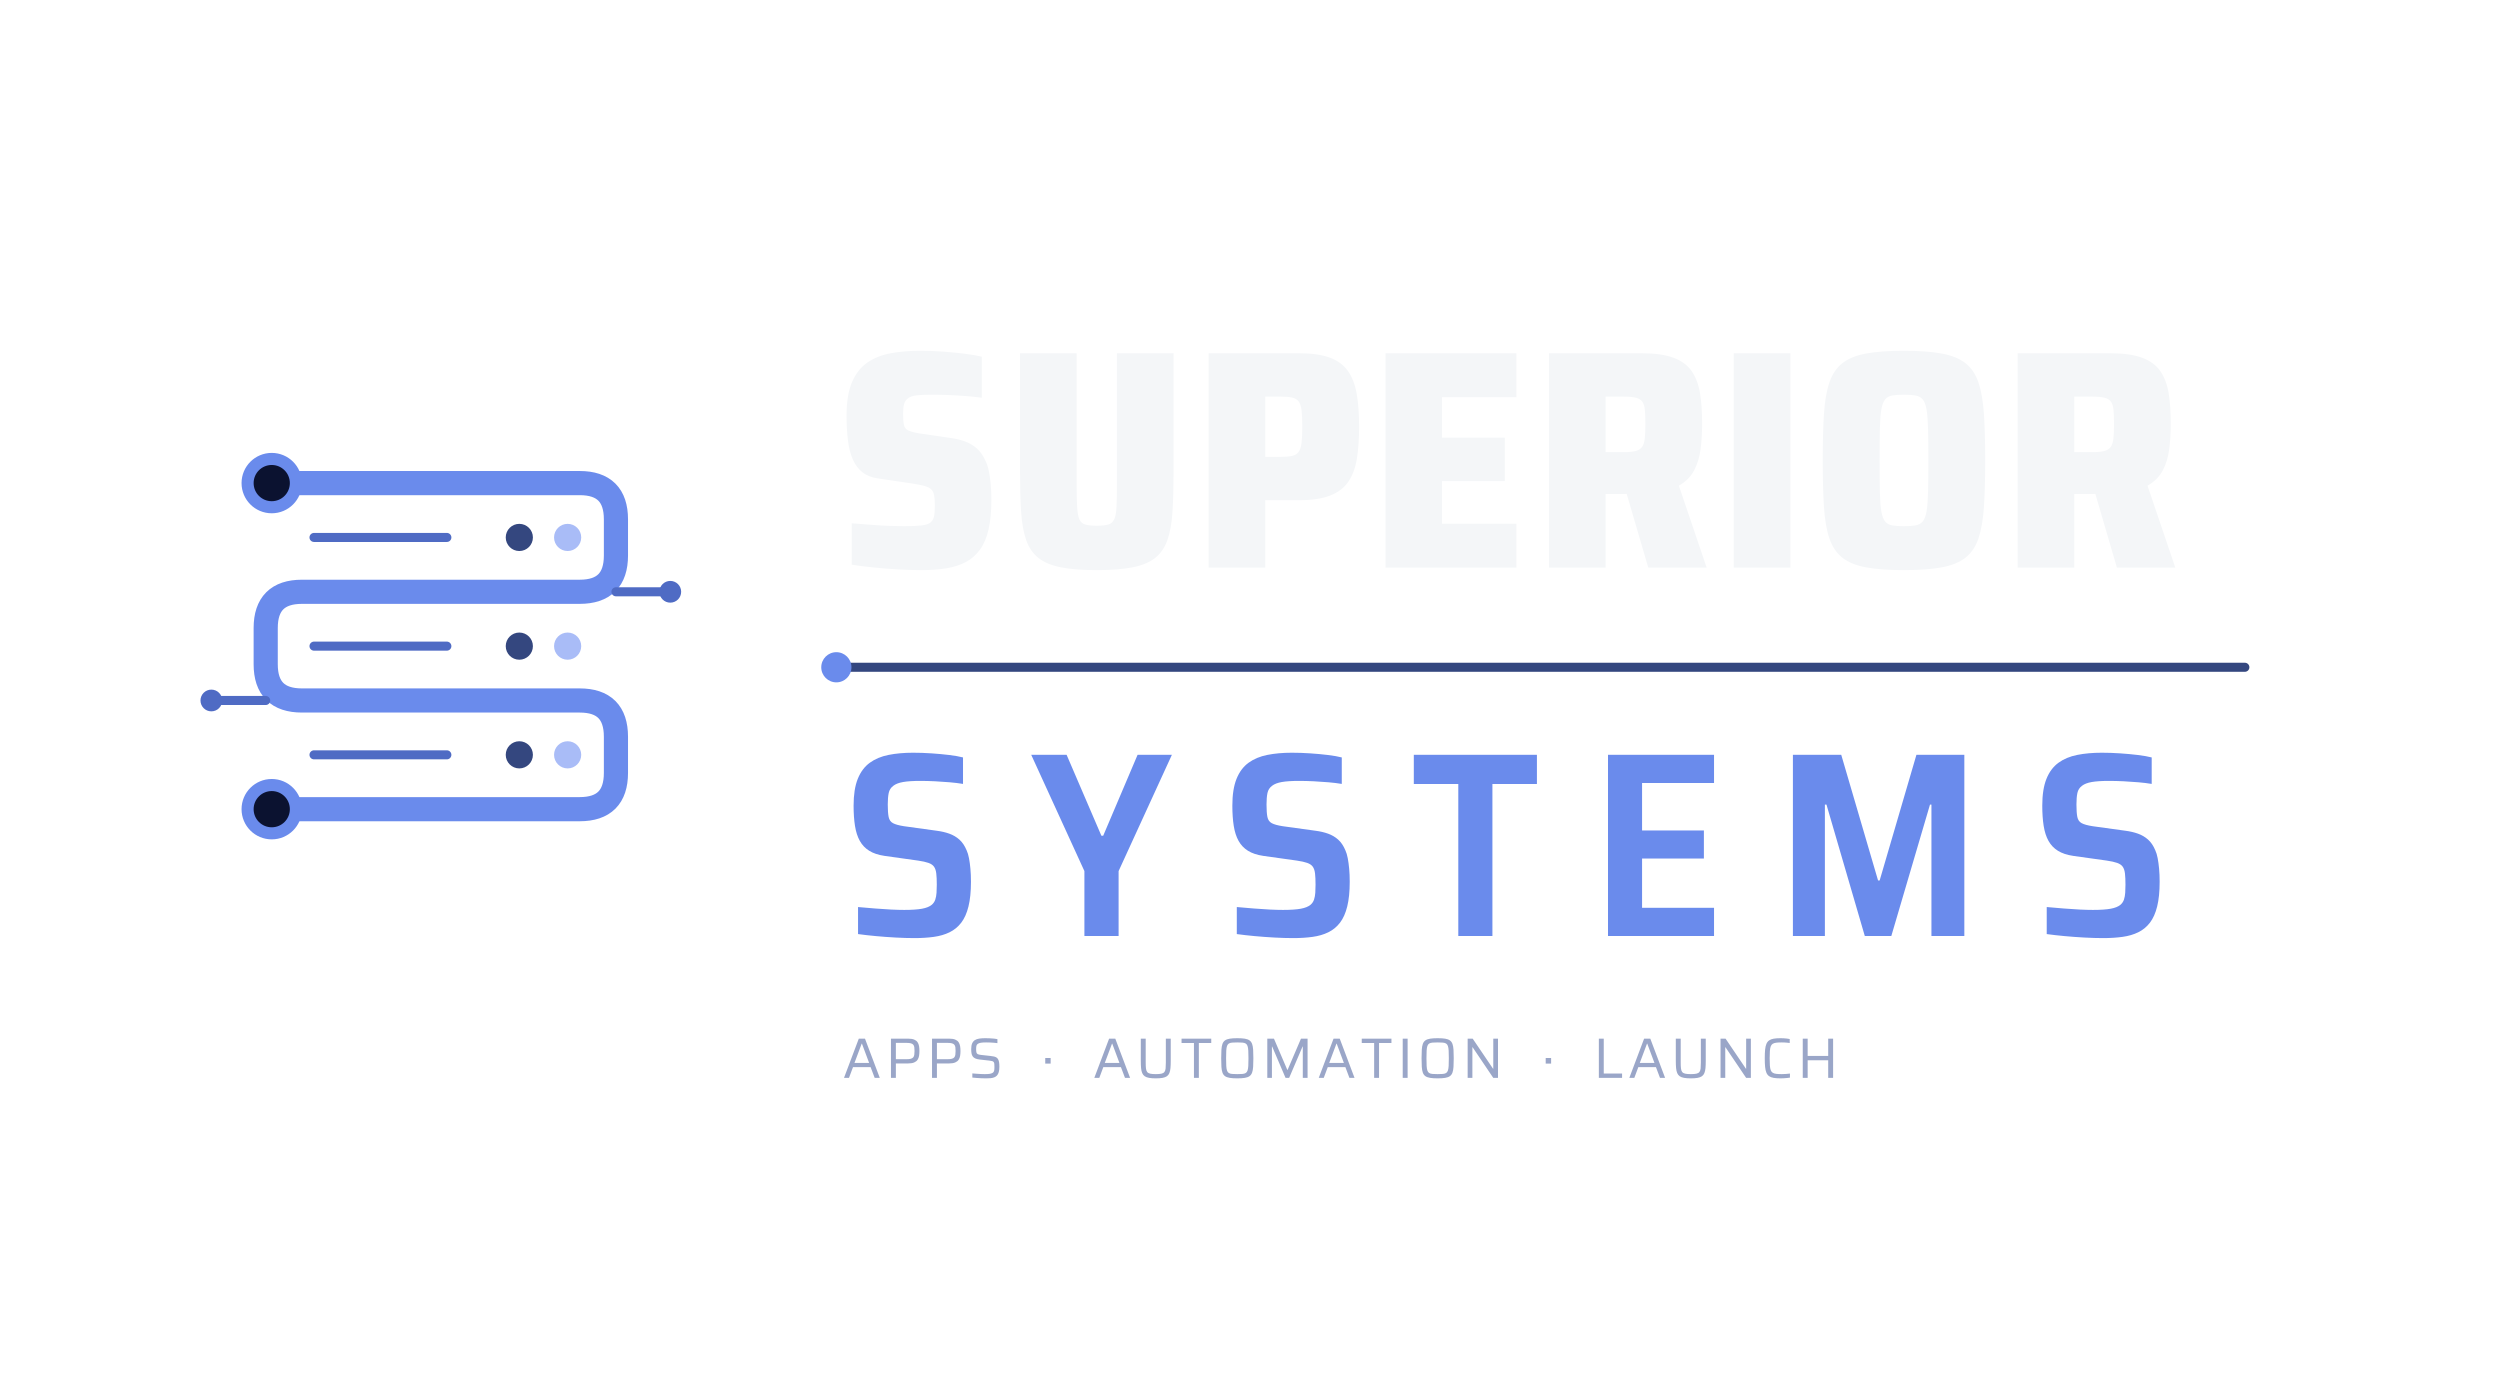
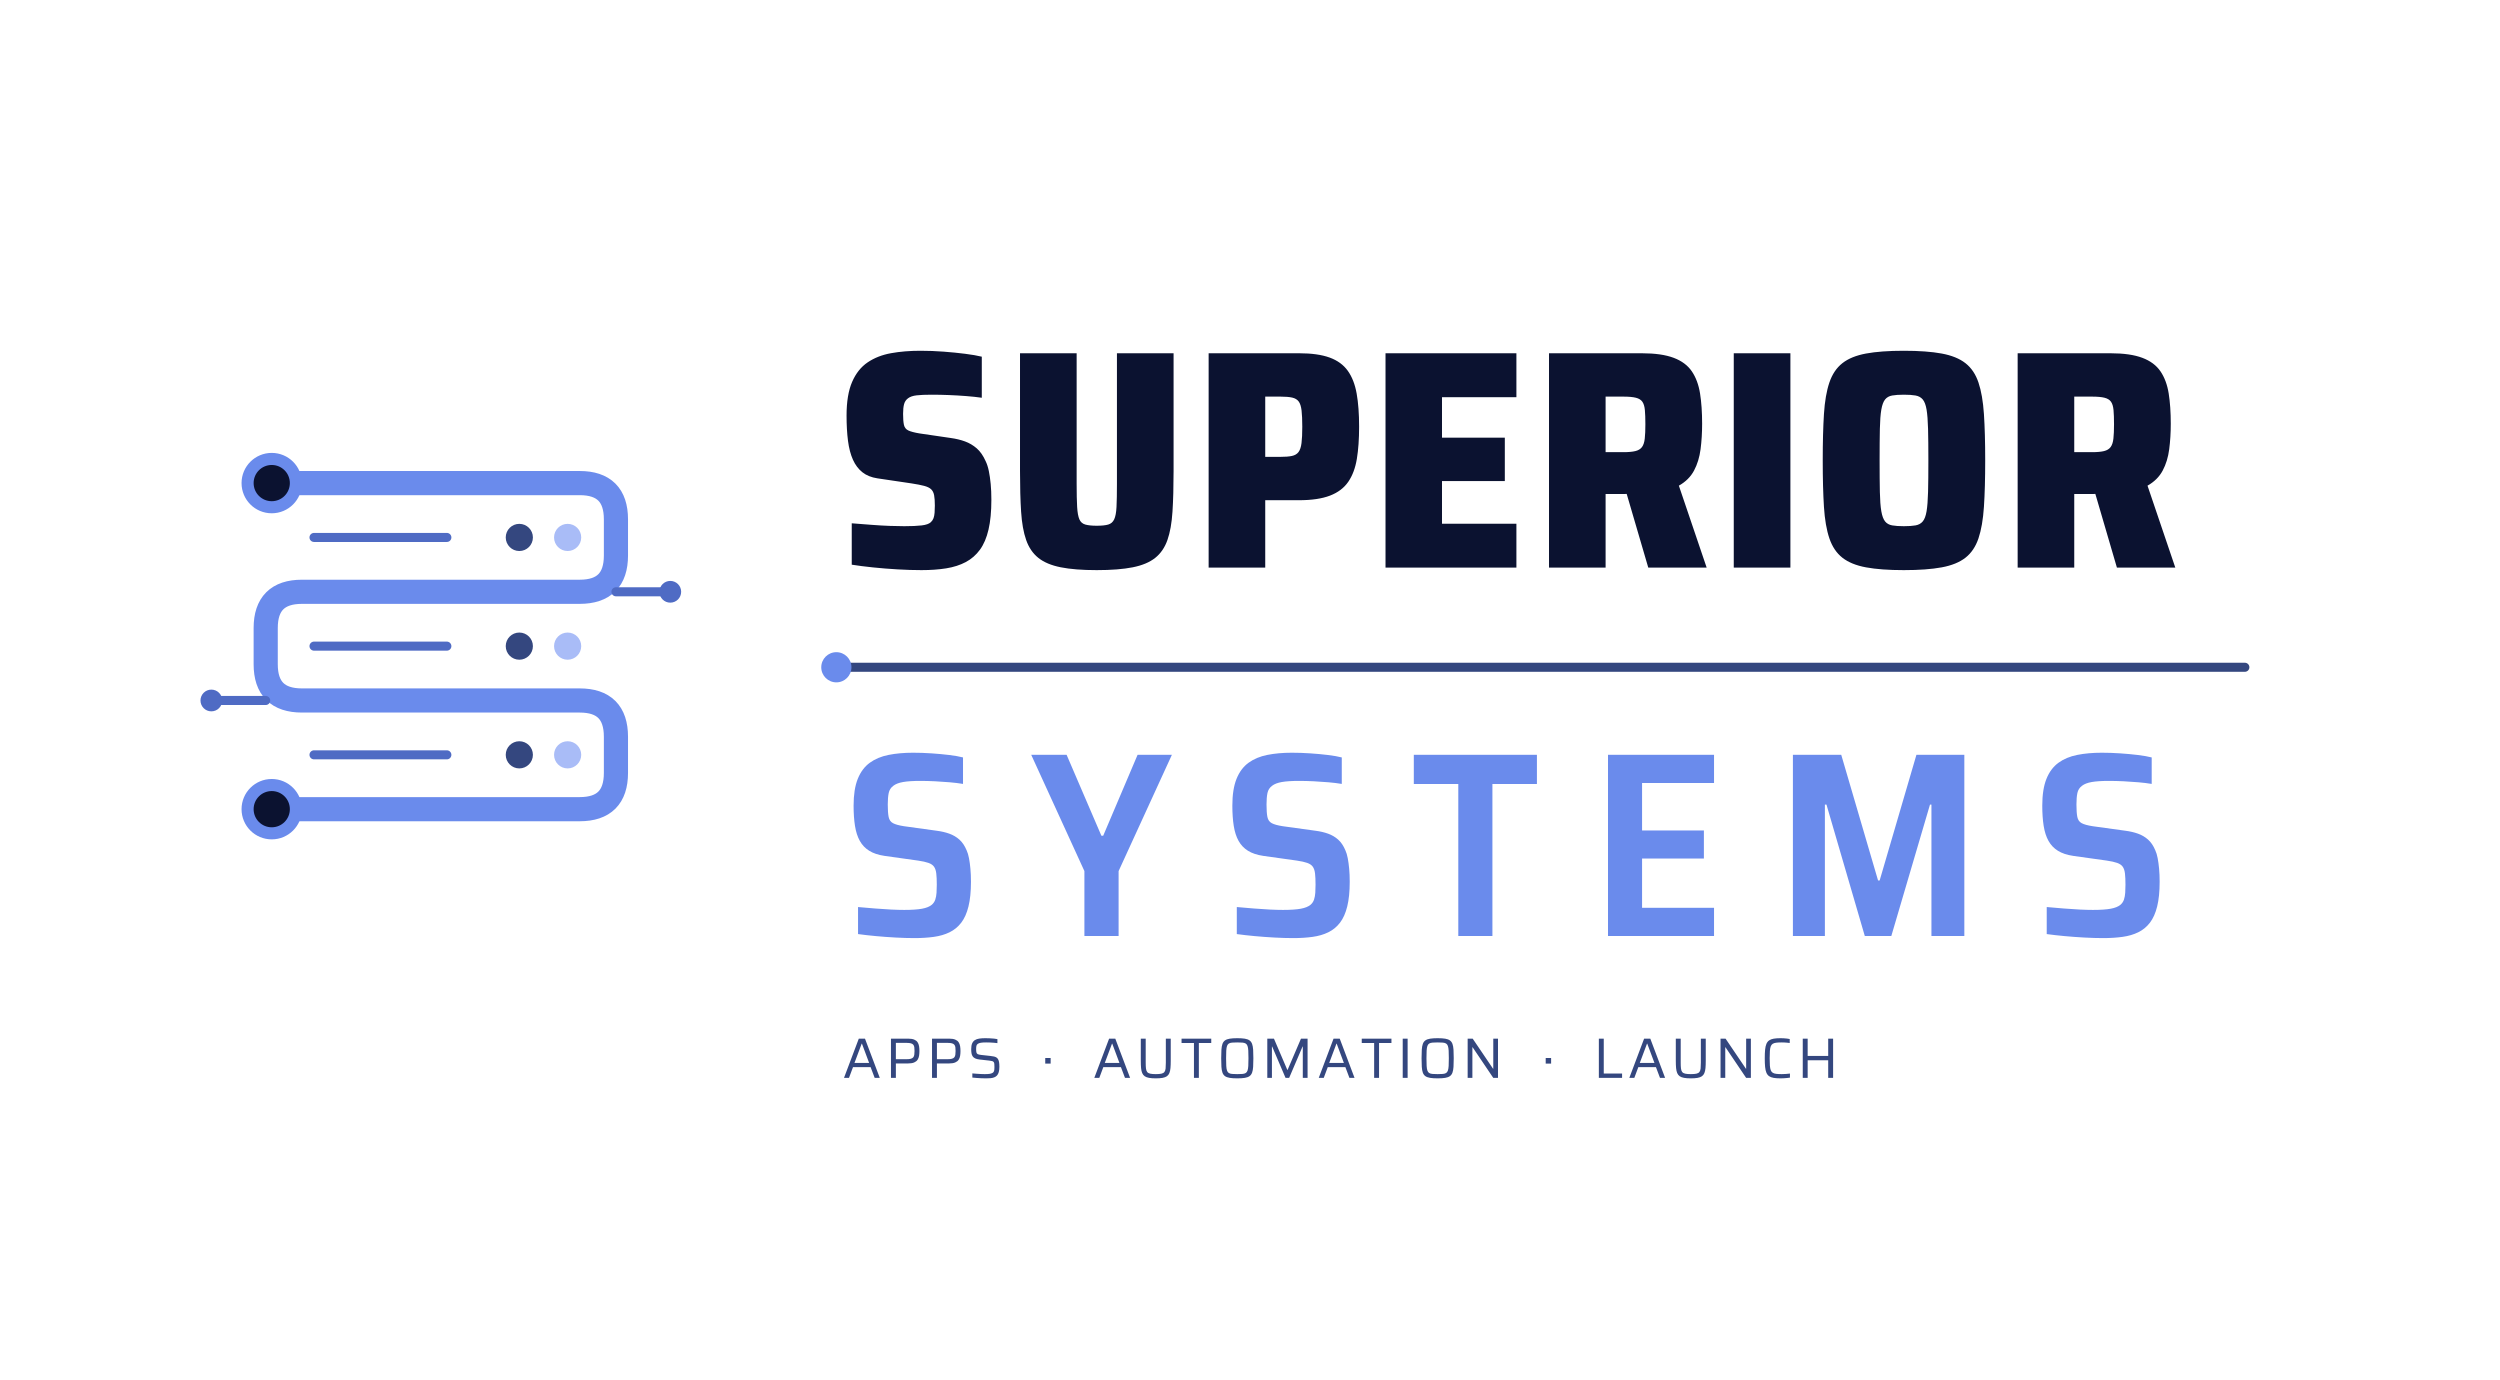
<svg xmlns="http://www.w3.org/2000/svg" viewBox="0 0 828 457" role="img" aria-label="Superior Systems">
  <line x1="104.00" y1="178.00" x2="148.00" y2="178.00" stroke="#4F6BC4" stroke-width="3" stroke-linecap="round" />
  <circle cx="188" cy="178" r="4.5" fill="#A9BCF7" />
  <circle cx="172" cy="178" r="4.5" fill="#34477F" />
  <line x1="104.00" y1="214.00" x2="148.00" y2="214.00" stroke="#4F6BC4" stroke-width="3" stroke-linecap="round" />
  <circle cx="188" cy="214" r="4.5" fill="#A9BCF7" />
  <circle cx="172" cy="214" r="4.5" fill="#34477F" />
  <line x1="104.00" y1="250.00" x2="148.00" y2="250.00" stroke="#4F6BC4" stroke-width="3" stroke-linecap="round" />
  <circle cx="188" cy="250" r="4.5" fill="#A9BCF7" />
  <circle cx="172" cy="250" r="4.5" fill="#34477F" />
  <path d="M90.00 160.00 L192.00 160.00 Q204.00 160.00 204.00 172.00 L204.00 184.00 Q204.00 196.00 192.00 196.00 L100.00 196.00 Q88.00 196.00 88.00 208.00 L88.00 220.00 Q88.00 232.00 100.00 232.00 L192.00 232.00 Q204.00 232.00 204.00 244.00 L204.00 256.00 Q204.00 268.00 192.00 268.00 L90.00 268.00" fill="none" stroke="#6A8BEC" stroke-width="8" stroke-linecap="round" stroke-linejoin="round" />
  <line x1="204.00" y1="196.00" x2="222.00" y2="196.00" stroke="#4F6BC4" stroke-width="3" stroke-linecap="round" />
  <circle cx="222.00" cy="196.00" r="3.6" fill="#4F6BC4" />
  <line x1="88.00" y1="232.00" x2="70.00" y2="232.00" stroke="#4F6BC4" stroke-width="3" stroke-linecap="round" />
  <circle cx="70.00" cy="232.00" r="3.6" fill="#4F6BC4" />
  <circle cx="90.00" cy="160.00" r="8" fill="#0B1230" stroke="#6A8BEC" stroke-width="4" />
  <circle cx="90.00" cy="268.00" r="8" fill="#0B1230" stroke="#6A8BEC" stroke-width="4" />
-   <path d="M305.162 188.826Q301.518 188.826 297.319 188.581Q293.119 188.337 289.144 187.926Q285.168 187.514 282.097 187.025V173.317Q285.578 173.588 288.773 173.834Q291.969 174.08 294.74 174.178Q297.512 174.276 299.479 174.276Q303.111 174.276 305.263 174.019Q307.414 173.762 308.289 172.955Q308.917 172.368 309.185 171.615Q309.453 170.861 309.537 169.799Q309.621 168.736 309.621 167.437Q309.621 165.307 309.384 164.038Q309.146 162.769 308.399 162.053Q307.653 161.337 306.087 160.921Q304.522 160.506 301.918 160.106L290.595 158.425Q287.598 157.971 285.634 156.42Q283.67 154.868 282.498 152.266Q281.326 149.665 280.853 145.981Q280.38 142.298 280.38 137.646Q280.38 130.744 282.22 126.498Q284.059 122.252 287.368 120.015Q290.677 117.777 295.123 116.976Q299.57 116.174 304.847 116.174Q308.684 116.174 312.504 116.464Q316.325 116.753 319.664 117.178Q323.003 117.603 325.17 118.132V131.735Q322.834 131.398 319.996 131.178Q317.158 130.958 314.23 130.841Q311.301 130.724 308.552 130.724Q305.451 130.724 303.597 130.936Q301.742 131.149 300.753 131.904Q299.761 132.635 299.431 133.849Q299.101 135.062 299.101 137.082Q299.101 139.438 299.386 140.726Q299.671 142.014 300.831 142.567Q301.991 143.12 304.518 143.546L314.874 145.062Q317.485 145.423 319.615 146.204Q321.746 146.985 323.487 148.488Q325.227 149.991 326.463 152.775Q327.106 154.089 327.499 155.997Q327.891 157.904 328.116 160.27Q328.342 162.635 328.342 165.573Q328.342 171.325 327.399 175.391Q326.457 179.458 324.561 182.059Q322.666 184.661 319.869 186.153Q317.072 187.645 313.388 188.235Q309.705 188.826 305.162 188.826ZM363.241 188.826Q356.03 188.826 351.335 187.891Q346.64 186.957 343.906 184.773Q341.173 182.588 339.863 178.849Q338.552 175.109 338.19 169.467Q337.827 163.825 337.827 155.996V117.0H356.585V160.256Q356.585 165.065 356.747 167.869Q356.909 170.673 357.496 172.012Q358.084 173.352 359.475 173.738Q360.866 174.124 363.232 174.124Q365.671 174.124 367.027 173.738Q368.382 173.352 369.016 172.012Q369.651 170.673 369.79 167.869Q369.93 165.065 369.93 160.256V117.0H388.689V155.996Q388.689 163.825 388.326 169.467Q387.964 175.109 386.658 178.841Q385.352 182.574 382.609 184.766Q379.865 186.957 375.159 187.891Q370.452 188.826 363.241 188.826ZM400.3 188.0V117.0H430.262Q436.45 117.0 440.357 118.417Q444.263 119.833 446.393 122.815Q448.523 125.798 449.33 130.382Q450.137 134.966 450.137 141.356Q450.137 147.41 449.39 151.964Q448.643 156.518 446.543 159.576Q444.443 162.634 440.482 164.153Q436.522 165.673 430.193 165.673H419.045V188.0ZM419.045 151.313H424.045Q426.432 151.313 427.87 151.013Q429.308 150.713 430.057 149.737Q430.805 148.762 431.061 146.756Q431.316 144.751 431.316 141.356Q431.316 137.999 431.081 135.964Q430.846 133.928 430.115 132.958Q429.384 131.988 427.944 131.674Q426.505 131.36 424.1 131.36H419.045ZM458.884 188.0V117.0H502.232V131.55H477.591V144.959H498.397V159.319H477.591V173.45H502.232V188.0ZM513.031 188.0V117.0H543.755Q550.302 117.0 554.304 118.503Q558.305 120.006 560.335 122.991Q562.365 125.975 563.055 130.317Q563.744 134.659 563.744 140.324Q563.744 144.798 563.227 148.786Q562.709 152.775 561.059 155.863Q559.409 158.951 556.041 160.854L565.249 188.0H545.909L537.938 160.767L541.786 163.007Q541.063 163.403 540.197 163.506Q539.33 163.609 537.919 163.609H531.775V188.0ZM531.775 149.757H537.694Q540.186 149.757 541.647 149.396Q543.108 149.036 543.825 148.066Q544.543 147.096 544.745 145.261Q544.948 143.425 544.948 140.551Q544.948 137.612 544.783 135.815Q544.619 134.018 543.953 133.061Q543.287 132.105 541.807 131.732Q540.327 131.36 537.683 131.36H531.775ZM574.222 188.0V117.0H592.98V188.0ZM630.549 188.826Q622.973 188.826 618.03 187.91Q613.088 186.995 610.188 184.706Q607.287 182.417 605.889 178.302Q604.49 174.188 604.09 167.854Q603.689 161.519 603.689 152.5Q603.689 143.481 604.09 137.146Q604.49 130.812 605.889 126.698Q607.287 122.583 610.188 120.294Q613.088 118.005 618.03 117.09Q622.973 116.174 630.549 116.174Q638.125 116.174 643.086 117.09Q648.048 118.005 650.967 120.294Q653.886 122.583 655.272 126.698Q656.659 130.812 657.078 137.146Q657.498 143.481 657.498 152.5Q657.498 161.519 657.078 167.854Q656.659 174.188 655.272 178.302Q653.886 182.417 650.967 184.706Q648.048 186.995 643.086 187.91Q638.125 188.826 630.549 188.826ZM630.549 174.276Q632.917 174.276 634.428 174.01Q635.939 173.743 636.816 172.693Q637.693 171.643 638.08 169.337Q638.468 167.03 638.573 162.938Q638.677 158.846 638.677 152.5Q638.677 146.154 638.573 142.062Q638.468 137.97 638.08 135.663Q637.693 133.357 636.816 132.307Q635.939 131.257 634.428 130.99Q632.917 130.724 630.549 130.724Q628.195 130.724 626.69 130.99Q625.185 131.257 624.34 132.307Q623.494 133.357 623.095 135.663Q622.695 137.97 622.609 142.062Q622.524 146.154 622.524 152.5Q622.524 158.846 622.609 162.938Q622.695 167.03 623.095 169.337Q623.494 171.643 624.34 172.693Q625.185 173.743 626.69 174.01Q628.195 174.276 630.549 174.276ZM668.246 188.0V117.0H698.971Q705.518 117.0 709.519 118.503Q713.52 120.006 715.55 122.991Q717.58 125.975 718.27 130.317Q718.96 134.659 718.96 140.324Q718.96 144.798 718.442 148.786Q717.925 152.775 716.275 155.863Q714.624 158.951 711.256 160.854L720.464 188.0H701.124L693.154 160.767L697.001 163.007Q696.279 163.403 695.412 163.506Q694.546 163.609 693.134 163.609H686.991V188.0ZM686.991 149.757H692.909Q695.401 149.757 696.862 149.396Q698.323 149.036 699.041 148.066Q699.758 147.096 699.961 145.261Q700.163 143.425 700.163 140.551Q700.163 137.612 699.999 135.815Q699.834 134.018 699.168 133.061Q698.502 132.105 697.022 131.732Q695.543 131.36 692.898 131.36H686.991Z" fill="#F4F6F8" />
+   <path d="M305.162 188.826Q301.518 188.826 297.319 188.581Q293.119 188.337 289.144 187.926Q285.168 187.514 282.097 187.025V173.317Q285.578 173.588 288.773 173.834Q291.969 174.08 294.74 174.178Q297.512 174.276 299.479 174.276Q303.111 174.276 305.263 174.019Q307.414 173.762 308.289 172.955Q308.917 172.368 309.185 171.615Q309.453 170.861 309.537 169.799Q309.621 168.736 309.621 167.437Q309.621 165.307 309.384 164.038Q309.146 162.769 308.399 162.053Q307.653 161.337 306.087 160.921Q304.522 160.506 301.918 160.106L290.595 158.425Q287.598 157.971 285.634 156.42Q283.67 154.868 282.498 152.266Q281.326 149.665 280.853 145.981Q280.38 142.298 280.38 137.646Q280.38 130.744 282.22 126.498Q284.059 122.252 287.368 120.015Q290.677 117.777 295.123 116.976Q299.57 116.174 304.847 116.174Q308.684 116.174 312.504 116.464Q316.325 116.753 319.664 117.178Q323.003 117.603 325.17 118.132V131.735Q322.834 131.398 319.996 131.178Q317.158 130.958 314.23 130.841Q311.301 130.724 308.552 130.724Q305.451 130.724 303.597 130.936Q301.742 131.149 300.753 131.904Q299.761 132.635 299.431 133.849Q299.101 135.062 299.101 137.082Q299.101 139.438 299.386 140.726Q299.671 142.014 300.831 142.567Q301.991 143.12 304.518 143.546L314.874 145.062Q317.485 145.423 319.615 146.204Q321.746 146.985 323.487 148.488Q325.227 149.991 326.463 152.775Q327.106 154.089 327.499 155.997Q327.891 157.904 328.116 160.27Q328.342 162.635 328.342 165.573Q328.342 171.325 327.399 175.391Q326.457 179.458 324.561 182.059Q322.666 184.661 319.869 186.153Q317.072 187.645 313.388 188.235Q309.705 188.826 305.162 188.826ZM363.241 188.826Q356.03 188.826 351.335 187.891Q346.64 186.957 343.906 184.773Q341.173 182.588 339.863 178.849Q338.552 175.109 338.19 169.467Q337.827 163.825 337.827 155.996V117.0H356.585V160.256Q356.585 165.065 356.747 167.869Q356.909 170.673 357.496 172.012Q358.084 173.352 359.475 173.738Q360.866 174.124 363.232 174.124Q365.671 174.124 367.027 173.738Q368.382 173.352 369.016 172.012Q369.651 170.673 369.79 167.869Q369.93 165.065 369.93 160.256V117.0H388.689V155.996Q388.689 163.825 388.326 169.467Q387.964 175.109 386.658 178.841Q385.352 182.574 382.609 184.766Q379.865 186.957 375.159 187.891Q370.452 188.826 363.241 188.826ZM400.3 188.0V117.0H430.262Q436.45 117.0 440.357 118.417Q444.263 119.833 446.393 122.815Q448.523 125.798 449.33 130.382Q450.137 134.966 450.137 141.356Q450.137 147.41 449.39 151.964Q448.643 156.518 446.543 159.576Q444.443 162.634 440.482 164.153Q436.522 165.673 430.193 165.673H419.045V188.0ZM419.045 151.313H424.045Q426.432 151.313 427.87 151.013Q429.308 150.713 430.057 149.737Q430.805 148.762 431.061 146.756Q431.316 144.751 431.316 141.356Q431.316 137.999 431.081 135.964Q430.846 133.928 430.115 132.958Q429.384 131.988 427.944 131.674Q426.505 131.36 424.1 131.36H419.045ZM458.884 188.0V117.0H502.232V131.55H477.591V144.959H498.397V159.319H477.591V173.45H502.232V188.0ZM513.031 188.0V117.0H543.755Q550.302 117.0 554.304 118.503Q558.305 120.006 560.335 122.991Q562.365 125.975 563.055 130.317Q563.744 134.659 563.744 140.324Q563.744 144.798 563.227 148.786Q562.709 152.775 561.059 155.863Q559.409 158.951 556.041 160.854L565.249 188.0H545.909L537.938 160.767L541.786 163.007Q541.063 163.403 540.197 163.506Q539.33 163.609 537.919 163.609H531.775V188.0ZM531.775 149.757H537.694Q540.186 149.757 541.647 149.396Q543.108 149.036 543.825 148.066Q544.543 147.096 544.745 145.261Q544.948 143.425 544.948 140.551Q544.948 137.612 544.783 135.815Q544.619 134.018 543.953 133.061Q543.287 132.105 541.807 131.732Q540.327 131.36 537.683 131.36H531.775ZM574.222 188.0V117.0H592.98V188.0ZM630.549 188.826Q622.973 188.826 618.03 187.91Q613.088 186.995 610.188 184.706Q607.287 182.417 605.889 178.302Q604.49 174.188 604.09 167.854Q603.689 161.519 603.689 152.5Q603.689 143.481 604.09 137.146Q604.49 130.812 605.889 126.698Q607.287 122.583 610.188 120.294Q613.088 118.005 618.03 117.09Q622.973 116.174 630.549 116.174Q638.125 116.174 643.086 117.09Q648.048 118.005 650.967 120.294Q653.886 122.583 655.272 126.698Q656.659 130.812 657.078 137.146Q657.498 143.481 657.498 152.5Q657.498 161.519 657.078 167.854Q656.659 174.188 655.272 178.302Q653.886 182.417 650.967 184.706Q648.048 186.995 643.086 187.91Q638.125 188.826 630.549 188.826ZM630.549 174.276Q632.917 174.276 634.428 174.01Q635.939 173.743 636.816 172.693Q637.693 171.643 638.08 169.337Q638.468 167.03 638.573 162.938Q638.677 158.846 638.677 152.5Q638.677 146.154 638.573 142.062Q638.468 137.97 638.08 135.663Q637.693 133.357 636.816 132.307Q635.939 131.257 634.428 130.99Q632.917 130.724 630.549 130.724Q628.195 130.724 626.69 130.99Q625.185 131.257 624.34 132.307Q623.494 133.357 623.095 135.663Q622.695 137.97 622.609 142.062Q622.524 146.154 622.524 152.5Q622.524 158.846 622.609 162.938Q622.695 167.03 623.095 169.337Q623.494 171.643 624.34 172.693Q625.185 173.743 626.69 174.01Q628.195 174.276 630.549 174.276ZM668.246 188.0V117.0H698.971Q705.518 117.0 709.519 118.503Q713.52 120.006 715.55 122.991Q717.58 125.975 718.27 130.317Q718.96 134.659 718.96 140.324Q718.96 144.798 718.442 148.786Q717.925 152.775 716.275 155.863Q714.624 158.951 711.256 160.854L720.464 188.0H701.124L693.154 160.767L697.001 163.007Q696.279 163.403 695.412 163.506Q694.546 163.609 693.134 163.609H686.991V188.0ZM686.991 149.757H692.909Q695.401 149.757 696.862 149.396Q698.323 149.036 699.041 148.066Q699.758 147.096 699.961 145.261Q700.163 143.425 700.163 140.551Q700.163 137.612 699.999 135.815Q699.834 134.018 699.168 133.061Q698.502 132.105 697.022 131.732Q695.543 131.36 692.898 131.36H686.991Z" fill="#0B1230" />
  <rect x="277" y="219.5" width="468" height="3" rx="1.5" fill="#34477F" />
  <path d="M302.87 310.698Q300.004 310.698 296.645 310.515Q293.285 310.332 290.056 310.032Q286.827 309.732 284.184 309.366V300.411Q287.078 300.664 289.862 300.896Q292.645 301.127 295.141 301.246Q297.637 301.364 299.489 301.364Q303.222 301.364 305.372 300.969Q307.522 300.574 308.617 299.655Q309.432 298.946 309.765 297.942Q310.098 296.938 310.181 295.673Q310.264 294.408 310.264 293.026Q310.264 290.752 310.098 289.312Q309.933 287.873 309.349 287.054Q308.766 286.236 307.502 285.79Q306.238 285.344 304.085 285.03L292.953 283.467Q289.875 283.013 287.896 281.784Q285.916 280.556 284.771 278.499Q283.627 276.443 283.168 273.52Q282.71 270.597 282.71 266.832Q282.71 261.378 284.098 257.944Q285.487 254.51 288.07 252.631Q290.652 250.751 294.292 250.027Q297.931 249.302 302.414 249.302Q305.419 249.302 308.518 249.511Q311.616 249.72 314.367 250.055Q317.117 250.391 318.949 250.862V259.632Q316.951 259.3 314.553 259.091Q312.155 258.881 309.656 258.759Q307.157 258.636 304.811 258.636Q301.195 258.636 299.095 259.005Q296.994 259.374 295.874 260.249Q294.657 261.152 294.342 262.627Q294.028 264.103 294.028 266.449Q294.028 269.127 294.316 270.571Q294.605 272.015 295.763 272.636Q296.921 273.258 299.411 273.642L310.201 275.136Q312.549 275.441 314.421 276.113Q316.292 276.785 317.74 278.067Q319.187 279.349 320.136 281.606Q320.633 282.67 320.929 284.234Q321.225 285.799 321.403 287.739Q321.582 289.678 321.582 292.066Q321.582 296.88 320.762 300.21Q319.942 303.54 318.363 305.596Q316.785 307.652 314.493 308.771Q312.2 309.889 309.277 310.293Q306.354 310.698 302.87 310.698ZM359.154 310.0V288.503L341.543 250.0H353.264L364.783 276.806H365.375L376.764 250.0H388.127L370.481 288.503V310.0ZM428.316 310.698Q425.45 310.698 422.09 310.515Q418.731 310.332 415.502 310.032Q412.273 309.732 409.629 309.366V300.411Q412.524 300.664 415.307 300.896Q418.09 301.127 420.587 301.246Q423.083 301.364 424.934 301.364Q428.668 301.364 430.818 300.969Q432.967 300.574 434.063 299.655Q434.878 298.946 435.21 297.942Q435.543 296.938 435.626 295.673Q435.709 294.408 435.709 293.026Q435.709 290.752 435.544 289.312Q435.379 287.873 434.795 287.054Q434.212 286.236 432.948 285.79Q431.684 285.344 429.531 285.03L418.399 283.467Q415.321 283.013 413.341 281.784Q411.362 280.556 410.217 278.499Q409.073 276.443 408.614 273.52Q408.155 270.597 408.155 266.832Q408.155 261.378 409.544 257.944Q410.933 254.51 413.515 252.631Q416.098 250.751 419.738 250.027Q423.377 249.302 427.86 249.302Q430.865 249.302 433.964 249.511Q437.062 249.72 439.813 250.055Q442.563 250.391 444.395 250.862V259.632Q442.397 259.3 439.999 259.091Q437.601 258.881 435.102 258.759Q432.603 258.636 430.257 258.636Q426.641 258.636 424.541 259.005Q422.44 259.374 421.32 260.249Q420.102 261.152 419.788 262.627Q419.474 264.103 419.474 266.449Q419.474 269.127 419.762 270.571Q420.05 272.015 421.208 272.636Q422.366 273.258 424.857 273.642L435.647 275.136Q437.995 275.441 439.866 276.113Q441.738 276.785 443.185 278.067Q444.633 279.349 445.582 281.606Q446.078 282.67 446.374 284.234Q446.67 285.799 446.849 287.739Q447.028 289.678 447.028 292.066Q447.028 296.88 446.207 300.21Q445.387 303.54 443.809 305.596Q442.231 307.652 439.938 308.771Q437.646 309.889 434.723 310.293Q431.799 310.698 428.316 310.698ZM482.988 310.0V259.663H468.255V250.0H509.029V259.663H494.288V310.0ZM532.571 310.0V250.0H567.687V259.334H543.854V275.049H564.327V284.341H543.854V300.666H567.687V310.0ZM593.811 310.0V250.0H609.821L622.012 291.607H622.542L634.717 250.0H650.587V310.0H639.694V266.494H639.209L626.404 310.0H617.621L604.93 266.494H604.402V310.0ZM696.562 310.698Q693.696 310.698 690.337 310.515Q686.977 310.332 683.748 310.032Q680.519 309.732 677.876 309.366V300.411Q680.77 300.664 683.553 300.896Q686.336 301.127 688.833 301.246Q691.329 301.364 693.181 301.364Q696.914 301.364 699.064 300.969Q701.214 300.574 702.309 299.655Q703.124 298.946 703.457 297.942Q703.789 296.938 703.872 295.673Q703.955 294.408 703.955 293.026Q703.955 290.752 703.79 289.312Q703.625 287.873 703.041 287.054Q702.458 286.236 701.194 285.79Q699.93 285.344 697.777 285.03L686.645 283.467Q683.567 283.013 681.588 281.784Q679.608 280.556 678.463 278.499Q677.319 276.443 676.86 273.52Q676.401 270.597 676.401 266.832Q676.401 261.378 677.79 257.944Q679.179 254.51 681.762 252.631Q684.344 250.751 687.984 250.027Q691.623 249.302 696.106 249.302Q699.111 249.302 702.21 249.511Q705.308 249.72 708.059 250.055Q710.809 250.391 712.641 250.862V259.632Q710.643 259.3 708.245 259.091Q705.847 258.881 703.348 258.759Q700.849 258.636 698.503 258.636Q694.887 258.636 692.787 259.005Q690.686 259.374 689.566 260.249Q688.349 261.152 688.034 262.627Q687.72 264.103 687.72 266.449Q687.72 269.127 688.008 270.571Q688.297 272.015 689.455 272.636Q690.613 273.258 693.103 273.642L703.893 275.136Q706.241 275.441 708.112 276.113Q709.984 276.785 711.431 278.067Q712.879 279.349 713.828 281.606Q714.324 282.67 714.62 284.234Q714.916 285.799 715.095 287.739Q715.274 289.678 715.274 292.066Q715.274 296.88 714.454 300.21Q713.634 303.54 712.055 305.596Q710.477 307.652 708.185 308.771Q705.892 309.889 702.969 310.293Q700.045 310.698 696.562 310.698Z" fill="#6A8BEC" />
-   <path d="M279.53 357.0 284.434 344.0H286.482L291.386 357.0H289.694L288.354 353.442H282.512L281.182 357.0ZM283.002 352.04H287.854L285.479 345.672H285.385ZM295.087 357.0V344.0H300.786Q302.03 344.0 302.773 344.311Q303.517 344.622 303.89 345.175Q304.262 345.728 304.388 346.473Q304.514 347.219 304.514 348.106Q304.514 348.944 304.393 349.694Q304.272 350.444 303.891 351.007Q303.51 351.57 302.756 351.892Q302.002 352.213 300.745 352.213H296.712V357.0ZM296.712 350.811H300.204Q301.142 350.811 301.682 350.656Q302.223 350.501 302.481 350.173Q302.738 349.846 302.814 349.333Q302.89 348.821 302.89 348.106Q302.89 347.392 302.823 346.879Q302.757 346.367 302.504 346.04Q302.25 345.712 301.716 345.557Q301.182 345.402 300.245 345.402H296.712ZM308.685 357.0V344.0H314.383Q315.627 344.0 316.371 344.311Q317.114 344.622 317.487 345.175Q317.859 345.728 317.986 346.473Q318.112 347.219 318.112 348.106Q318.112 348.944 317.991 349.694Q317.87 350.444 317.489 351.007Q317.107 351.57 316.353 351.892Q315.599 352.213 314.342 352.213H310.309V357.0ZM310.309 350.811H313.801Q314.739 350.811 315.28 350.656Q315.82 350.501 316.078 350.173Q316.336 349.846 316.411 349.333Q316.487 348.821 316.487 348.106Q316.487 347.392 316.421 346.879Q316.355 346.367 316.101 346.04Q315.848 345.712 315.313 345.557Q314.779 345.402 313.842 345.402H310.309ZM326.606 357.151Q325.906 357.151 325.082 357.118Q324.258 357.084 323.472 357.022Q322.685 356.961 322.039 356.894V355.514Q322.713 355.57 323.463 355.627Q324.212 355.684 324.918 355.716Q325.623 355.749 326.13 355.749Q327.123 355.749 327.728 355.663Q328.332 355.577 328.745 355.336Q329.031 355.159 329.159 354.879Q329.287 354.599 329.323 354.221Q329.359 353.844 329.359 353.409Q329.359 352.765 329.317 352.368Q329.275 351.971 329.114 351.753Q328.954 351.536 328.597 351.434Q328.24 351.331 327.629 351.268L324.407 350.909Q323.5 350.804 322.953 350.533Q322.406 350.263 322.127 349.83Q321.848 349.397 321.755 348.808Q321.662 348.218 321.662 347.485Q321.662 346.295 321.977 345.573Q322.293 344.852 322.893 344.478Q323.492 344.103 324.358 343.976Q325.223 343.849 326.323 343.849Q327.051 343.849 327.809 343.887Q328.568 343.926 329.237 343.993Q329.906 344.06 330.344 344.156V345.488Q329.845 345.413 329.204 345.36Q328.564 345.308 327.888 345.279Q327.212 345.251 326.616 345.251Q325.567 345.251 324.924 345.348Q324.28 345.445 323.909 345.684Q323.489 345.934 323.393 346.377Q323.297 346.819 323.297 347.44Q323.297 348.183 323.399 348.581Q323.501 348.979 323.846 349.14Q324.191 349.301 324.89 349.385L328.055 349.735Q328.722 349.801 329.249 349.924Q329.775 350.048 330.147 350.327Q330.519 350.606 330.72 351.151Q330.827 351.398 330.881 351.722Q330.935 352.045 330.965 352.436Q330.995 352.827 330.995 353.304Q330.995 354.372 330.79 355.083Q330.586 355.793 330.202 356.205Q329.818 356.617 329.273 356.827Q328.728 357.036 328.059 357.094Q327.391 357.151 326.606 357.151ZM346.185 352.263V350.419H347.975V352.263ZM362.433 357.0 367.337 344.0H369.384L374.289 357.0H372.597L371.257 353.442H365.414L364.085 357.0ZM365.905 352.04H370.756L368.382 345.672H368.288ZM382.806 357.151Q381.473 357.151 380.574 356.991Q379.675 356.83 379.129 356.452Q378.584 356.074 378.299 355.408Q378.014 354.741 377.923 353.737Q377.832 352.733 377.832 351.322V344.0H379.457V351.95Q379.457 353.136 379.545 353.882Q379.632 354.628 379.943 355.036Q380.253 355.445 380.94 355.597Q381.627 355.749 382.806 355.749Q383.994 355.749 384.667 355.597Q385.34 355.445 385.655 355.036Q385.969 354.628 386.048 353.882Q386.126 353.136 386.126 351.95V344.0H387.751V351.322Q387.751 352.733 387.66 353.737Q387.569 354.741 387.293 355.408Q387.017 356.074 386.477 356.452Q385.937 356.83 385.038 356.991Q384.139 357.151 382.806 357.151ZM395.436 357.0V345.443H391.331V344.0H401.166V345.443H397.061V357.0ZM409.782 357.151Q408.266 357.151 407.276 356.988Q406.285 356.825 405.713 356.411Q405.14 355.997 404.875 355.25Q404.611 354.503 404.535 353.338Q404.46 352.173 404.46 350.5Q404.46 348.827 404.535 347.662Q404.611 346.497 404.875 345.75Q405.14 345.003 405.713 344.589Q406.285 344.175 407.276 344.012Q408.266 343.849 409.782 343.849Q411.299 343.849 412.289 344.012Q413.279 344.175 413.852 344.589Q414.425 345.003 414.694 345.75Q414.964 346.497 415.04 347.662Q415.115 348.827 415.115 350.5Q415.115 352.173 415.04 353.338Q414.964 354.503 414.694 355.25Q414.425 355.997 413.852 356.411Q413.279 356.825 412.289 356.988Q411.299 357.151 409.782 357.151ZM409.782 355.749Q410.826 355.749 411.505 355.688Q412.184 355.627 412.583 355.379Q412.981 355.132 413.181 354.572Q413.38 354.011 413.435 353.031Q413.49 352.05 413.49 350.5Q413.49 348.95 413.435 347.969Q413.38 346.989 413.181 346.428Q412.981 345.868 412.583 345.621Q412.184 345.373 411.505 345.312Q410.826 345.251 409.782 345.251Q408.749 345.251 408.07 345.312Q407.391 345.373 406.987 345.621Q406.583 345.868 406.389 346.428Q406.194 346.989 406.139 347.969Q406.084 348.95 406.084 350.5Q406.084 352.05 406.139 353.031Q406.194 354.011 406.389 354.572Q406.583 355.132 406.987 355.379Q407.391 355.627 408.07 355.688Q408.749 355.749 409.782 355.749ZM419.727 357.0V344.0H421.931L426.356 354.345H426.451L430.885 344.0H433.07V357.0H431.486V346.606H431.411L426.963 357.0H425.773L421.336 346.606H421.261V357.0ZM436.768 357.0 441.672 344.0H443.719L448.624 357.0H446.932L445.592 353.442H439.749L438.42 357.0ZM440.24 352.04H445.091L442.717 345.672H442.623ZM455.115 357.0V345.443H451.011V344.0H460.845V345.443H456.74V357.0ZM464.581 357.0V344.0H466.206V357.0ZM476.143 357.151Q474.627 357.151 473.637 356.988Q472.647 356.825 472.074 356.411Q471.501 355.997 471.236 355.25Q470.972 354.503 470.896 353.338Q470.821 352.173 470.821 350.5Q470.821 348.827 470.896 347.662Q470.972 346.497 471.236 345.75Q471.501 345.003 472.074 344.589Q472.647 344.175 473.637 344.012Q474.627 343.849 476.143 343.849Q477.66 343.849 478.65 344.012Q479.64 344.175 480.213 344.589Q480.786 345.003 481.056 345.75Q481.325 346.497 481.401 347.662Q481.476 348.827 481.476 350.5Q481.476 352.173 481.401 353.338Q481.325 354.503 481.056 355.25Q480.786 355.997 480.213 356.411Q479.64 356.825 478.65 356.988Q477.66 357.151 476.143 357.151ZM476.143 355.749Q477.187 355.749 477.866 355.688Q478.545 355.627 478.944 355.379Q479.343 355.132 479.542 354.572Q479.741 354.011 479.796 353.031Q479.852 352.05 479.852 350.5Q479.852 348.95 479.796 347.969Q479.741 346.989 479.542 346.428Q479.343 345.868 478.944 345.621Q478.545 345.373 477.866 345.312Q477.187 345.251 476.143 345.251Q475.11 345.251 474.431 345.312Q473.752 345.373 473.348 345.621Q472.944 345.868 472.75 346.428Q472.556 346.989 472.501 347.969Q472.446 348.95 472.446 350.5Q472.446 352.05 472.501 353.031Q472.556 354.011 472.75 354.572Q472.944 355.132 473.348 355.379Q473.752 355.627 474.431 355.688Q475.11 355.749 476.143 355.749ZM486.088 357.0V344.0H487.755L494.498 353.966H494.573V344.0H496.138V357.0H494.573L487.728 346.849H487.653V357.0ZM511.937 352.263V350.419H513.727V352.263ZM529.54 357.0V344.0H531.165V355.557H537.234V357.0ZM539.628 357.0 544.532 344.0H546.58L551.484 357.0H549.792L548.452 353.442H542.61L541.28 357.0ZM543.1 352.04H547.952L545.577 345.672H545.483ZM560.001 357.151Q558.668 357.151 557.769 356.991Q556.87 356.83 556.325 356.452Q555.779 356.074 555.494 355.408Q555.209 354.741 555.118 353.737Q555.027 352.733 555.027 351.322V344.0H556.652V351.95Q556.652 353.136 556.74 353.882Q556.827 354.628 557.138 355.036Q557.448 355.445 558.135 355.597Q558.822 355.749 560.001 355.749Q561.189 355.749 561.862 355.597Q562.535 355.445 562.85 355.036Q563.165 354.628 563.243 353.882Q563.321 353.136 563.321 351.95V344.0H564.946V351.322Q564.946 352.733 564.855 353.737Q564.764 354.741 564.488 355.408Q564.213 356.074 563.673 356.452Q563.132 356.83 562.233 356.991Q561.334 357.151 560.001 357.151ZM569.841 357.0V344.0H571.508L578.251 353.966H578.326V344.0H579.891V357.0H578.326L571.481 346.849H571.406V357.0ZM589.719 357.151Q588.362 357.151 587.434 356.992Q586.506 356.834 585.922 356.424Q585.339 356.015 585.028 355.272Q584.716 354.529 584.602 353.355Q584.489 352.182 584.489 350.5Q584.489 348.827 584.602 347.657Q584.716 346.488 585.028 345.746Q585.339 345.003 585.922 344.589Q586.506 344.175 587.434 344.012Q588.362 343.849 589.719 343.849Q590.241 343.849 590.797 343.882Q591.352 343.916 591.869 343.978Q592.386 344.041 592.755 344.127V345.44Q592.326 345.383 591.858 345.336Q591.39 345.289 590.939 345.27Q590.488 345.251 590.134 345.251Q589.029 345.251 588.295 345.34Q587.561 345.428 587.122 345.708Q586.683 345.988 586.468 346.558Q586.253 347.128 586.184 348.085Q586.114 349.043 586.114 350.5Q586.114 351.947 586.184 352.91Q586.253 353.872 586.468 354.442Q586.683 355.012 587.122 355.292Q587.561 355.572 588.295 355.66Q589.029 355.749 590.134 355.749Q590.775 355.749 591.53 355.692Q592.285 355.636 592.831 355.56V356.911Q592.432 356.978 591.892 357.031Q591.351 357.084 590.786 357.118Q590.222 357.151 589.719 357.151ZM597.073 357.0V344.0H598.698V349.723H605.499V344.0H607.124V357.0H605.499V351.167H598.698V357.0Z" fill="#9AA6C8" />
+   <path d="M279.53 357.0 284.434 344.0H286.482L291.386 357.0H289.694L288.354 353.442H282.512L281.182 357.0ZM283.002 352.04H287.854L285.479 345.672H285.385ZM295.087 357.0V344.0H300.786Q302.03 344.0 302.773 344.311Q303.517 344.622 303.89 345.175Q304.262 345.728 304.388 346.473Q304.514 347.219 304.514 348.106Q304.514 348.944 304.393 349.694Q304.272 350.444 303.891 351.007Q303.51 351.57 302.756 351.892Q302.002 352.213 300.745 352.213H296.712V357.0ZM296.712 350.811H300.204Q301.142 350.811 301.682 350.656Q302.223 350.501 302.481 350.173Q302.738 349.846 302.814 349.333Q302.89 348.821 302.89 348.106Q302.89 347.392 302.823 346.879Q302.757 346.367 302.504 346.04Q302.25 345.712 301.716 345.557Q301.182 345.402 300.245 345.402H296.712ZM308.685 357.0V344.0H314.383Q315.627 344.0 316.371 344.311Q317.114 344.622 317.487 345.175Q317.859 345.728 317.986 346.473Q318.112 347.219 318.112 348.106Q318.112 348.944 317.991 349.694Q317.87 350.444 317.489 351.007Q317.107 351.57 316.353 351.892Q315.599 352.213 314.342 352.213H310.309V357.0ZM310.309 350.811H313.801Q314.739 350.811 315.28 350.656Q315.82 350.501 316.078 350.173Q316.336 349.846 316.411 349.333Q316.487 348.821 316.487 348.106Q316.487 347.392 316.421 346.879Q316.355 346.367 316.101 346.04Q315.848 345.712 315.313 345.557Q314.779 345.402 313.842 345.402H310.309ZM326.606 357.151Q325.906 357.151 325.082 357.118Q324.258 357.084 323.472 357.022Q322.685 356.961 322.039 356.894V355.514Q322.713 355.57 323.463 355.627Q324.212 355.684 324.918 355.716Q325.623 355.749 326.13 355.749Q327.123 355.749 327.728 355.663Q328.332 355.577 328.745 355.336Q329.031 355.159 329.159 354.879Q329.287 354.599 329.323 354.221Q329.359 353.844 329.359 353.409Q329.359 352.765 329.317 352.368Q329.275 351.971 329.114 351.753Q328.954 351.536 328.597 351.434Q328.24 351.331 327.629 351.268L324.407 350.909Q323.5 350.804 322.953 350.533Q322.406 350.263 322.127 349.83Q321.848 349.397 321.755 348.808Q321.662 348.218 321.662 347.485Q321.662 346.295 321.977 345.573Q322.293 344.852 322.893 344.478Q323.492 344.103 324.358 343.976Q325.223 343.849 326.323 343.849Q327.051 343.849 327.809 343.887Q328.568 343.926 329.237 343.993Q329.906 344.06 330.344 344.156V345.488Q329.845 345.413 329.204 345.36Q328.564 345.308 327.888 345.279Q327.212 345.251 326.616 345.251Q325.567 345.251 324.924 345.348Q324.28 345.445 323.909 345.684Q323.489 345.934 323.393 346.377Q323.297 346.819 323.297 347.44Q323.297 348.183 323.399 348.581Q323.501 348.979 323.846 349.14Q324.191 349.301 324.89 349.385L328.055 349.735Q328.722 349.801 329.249 349.924Q329.775 350.048 330.147 350.327Q330.519 350.606 330.72 351.151Q330.827 351.398 330.881 351.722Q330.935 352.045 330.965 352.436Q330.995 352.827 330.995 353.304Q330.995 354.372 330.79 355.083Q330.586 355.793 330.202 356.205Q329.818 356.617 329.273 356.827Q328.728 357.036 328.059 357.094Q327.391 357.151 326.606 357.151ZM346.185 352.263V350.419H347.975V352.263ZM362.433 357.0 367.337 344.0H369.384L374.289 357.0H372.597L371.257 353.442H365.414L364.085 357.0ZM365.905 352.04H370.756L368.382 345.672H368.288ZM382.806 357.151Q381.473 357.151 380.574 356.991Q379.675 356.83 379.129 356.452Q378.584 356.074 378.299 355.408Q378.014 354.741 377.923 353.737Q377.832 352.733 377.832 351.322V344.0H379.457V351.95Q379.457 353.136 379.545 353.882Q379.632 354.628 379.943 355.036Q380.253 355.445 380.94 355.597Q381.627 355.749 382.806 355.749Q383.994 355.749 384.667 355.597Q385.34 355.445 385.655 355.036Q385.969 354.628 386.048 353.882Q386.126 353.136 386.126 351.95V344.0H387.751V351.322Q387.751 352.733 387.66 353.737Q387.569 354.741 387.293 355.408Q387.017 356.074 386.477 356.452Q385.937 356.83 385.038 356.991Q384.139 357.151 382.806 357.151ZM395.436 357.0V345.443H391.331V344.0H401.166V345.443H397.061V357.0ZM409.782 357.151Q408.266 357.151 407.276 356.988Q406.285 356.825 405.713 356.411Q405.14 355.997 404.875 355.25Q404.611 354.503 404.535 353.338Q404.46 352.173 404.46 350.5Q404.46 348.827 404.535 347.662Q404.611 346.497 404.875 345.75Q405.14 345.003 405.713 344.589Q406.285 344.175 407.276 344.012Q408.266 343.849 409.782 343.849Q411.299 343.849 412.289 344.012Q413.279 344.175 413.852 344.589Q414.425 345.003 414.694 345.75Q414.964 346.497 415.04 347.662Q415.115 348.827 415.115 350.5Q415.115 352.173 415.04 353.338Q414.964 354.503 414.694 355.25Q414.425 355.997 413.852 356.411Q413.279 356.825 412.289 356.988Q411.299 357.151 409.782 357.151ZM409.782 355.749Q410.826 355.749 411.505 355.688Q412.184 355.627 412.583 355.379Q412.981 355.132 413.181 354.572Q413.38 354.011 413.435 353.031Q413.49 352.05 413.49 350.5Q413.49 348.95 413.435 347.969Q413.38 346.989 413.181 346.428Q412.981 345.868 412.583 345.621Q412.184 345.373 411.505 345.312Q410.826 345.251 409.782 345.251Q408.749 345.251 408.07 345.312Q407.391 345.373 406.987 345.621Q406.583 345.868 406.389 346.428Q406.194 346.989 406.139 347.969Q406.084 348.95 406.084 350.5Q406.084 352.05 406.139 353.031Q406.194 354.011 406.389 354.572Q406.583 355.132 406.987 355.379Q407.391 355.627 408.07 355.688Q408.749 355.749 409.782 355.749ZM419.727 357.0V344.0H421.931L426.356 354.345H426.451L430.885 344.0H433.07V357.0H431.486V346.606H431.411L426.963 357.0H425.773L421.336 346.606H421.261V357.0ZM436.768 357.0 441.672 344.0H443.719L448.624 357.0H446.932L445.592 353.442H439.749L438.42 357.0ZM440.24 352.04H445.091L442.717 345.672H442.623ZM455.115 357.0V345.443H451.011V344.0H460.845V345.443H456.74V357.0ZM464.581 357.0V344.0H466.206V357.0ZM476.143 357.151Q474.627 357.151 473.637 356.988Q472.647 356.825 472.074 356.411Q471.501 355.997 471.236 355.25Q470.972 354.503 470.896 353.338Q470.821 352.173 470.821 350.5Q470.821 348.827 470.896 347.662Q470.972 346.497 471.236 345.75Q471.501 345.003 472.074 344.589Q472.647 344.175 473.637 344.012Q474.627 343.849 476.143 343.849Q477.66 343.849 478.65 344.012Q479.64 344.175 480.213 344.589Q480.786 345.003 481.056 345.75Q481.325 346.497 481.401 347.662Q481.476 348.827 481.476 350.5Q481.476 352.173 481.401 353.338Q481.325 354.503 481.056 355.25Q480.786 355.997 480.213 356.411Q479.64 356.825 478.65 356.988Q477.66 357.151 476.143 357.151ZM476.143 355.749Q477.187 355.749 477.866 355.688Q478.545 355.627 478.944 355.379Q479.343 355.132 479.542 354.572Q479.741 354.011 479.796 353.031Q479.852 352.05 479.852 350.5Q479.852 348.95 479.796 347.969Q479.741 346.989 479.542 346.428Q479.343 345.868 478.944 345.621Q478.545 345.373 477.866 345.312Q477.187 345.251 476.143 345.251Q475.11 345.251 474.431 345.312Q473.752 345.373 473.348 345.621Q472.944 345.868 472.75 346.428Q472.556 346.989 472.501 347.969Q472.446 348.95 472.446 350.5Q472.446 352.05 472.501 353.031Q472.556 354.011 472.75 354.572Q472.944 355.132 473.348 355.379Q473.752 355.627 474.431 355.688Q475.11 355.749 476.143 355.749ZM486.088 357.0V344.0H487.755L494.498 353.966H494.573V344.0H496.138V357.0H494.573L487.728 346.849H487.653V357.0ZM511.937 352.263V350.419H513.727V352.263ZM529.54 357.0V344.0H531.165V355.557H537.234V357.0ZM539.628 357.0 544.532 344.0H546.58L551.484 357.0H549.792L548.452 353.442H542.61L541.28 357.0ZM543.1 352.04H547.952L545.577 345.672H545.483ZM560.001 357.151Q558.668 357.151 557.769 356.991Q556.87 356.83 556.325 356.452Q555.779 356.074 555.494 355.408Q555.209 354.741 555.118 353.737Q555.027 352.733 555.027 351.322V344.0H556.652V351.95Q556.652 353.136 556.74 353.882Q556.827 354.628 557.138 355.036Q557.448 355.445 558.135 355.597Q558.822 355.749 560.001 355.749Q561.189 355.749 561.862 355.597Q562.535 355.445 562.85 355.036Q563.165 354.628 563.243 353.882Q563.321 353.136 563.321 351.95V344.0H564.946V351.322Q564.946 352.733 564.855 353.737Q564.764 354.741 564.488 355.408Q564.213 356.074 563.673 356.452Q563.132 356.83 562.233 356.991Q561.334 357.151 560.001 357.151ZM569.841 357.0V344.0H571.508L578.251 353.966H578.326V344.0H579.891V357.0H578.326L571.481 346.849H571.406V357.0ZM589.719 357.151Q588.362 357.151 587.434 356.992Q586.506 356.834 585.922 356.424Q585.339 356.015 585.028 355.272Q584.716 354.529 584.602 353.355Q584.489 352.182 584.489 350.5Q584.489 348.827 584.602 347.657Q584.716 346.488 585.028 345.746Q585.339 345.003 585.922 344.589Q586.506 344.175 587.434 344.012Q588.362 343.849 589.719 343.849Q590.241 343.849 590.797 343.882Q591.352 343.916 591.869 343.978Q592.386 344.041 592.755 344.127V345.44Q592.326 345.383 591.858 345.336Q591.39 345.289 590.939 345.27Q590.488 345.251 590.134 345.251Q589.029 345.251 588.295 345.34Q587.561 345.428 587.122 345.708Q586.683 345.988 586.468 346.558Q586.253 347.128 586.184 348.085Q586.114 349.043 586.114 350.5Q586.114 351.947 586.184 352.91Q586.253 353.872 586.468 354.442Q586.683 355.012 587.122 355.292Q587.561 355.572 588.295 355.66Q589.029 355.749 590.134 355.749Q590.775 355.749 591.53 355.692Q592.285 355.636 592.831 355.56V356.911Q592.432 356.978 591.892 357.031Q591.351 357.084 590.786 357.118Q590.222 357.151 589.719 357.151ZM597.073 357.0V344.0H598.698V349.723H605.499V344.0H607.124V357.0H605.499V351.167H598.698V357.0Z" fill="#34477F" />
  <circle cx="277" cy="221" r="5" fill="#6A8BEC" />
</svg>
